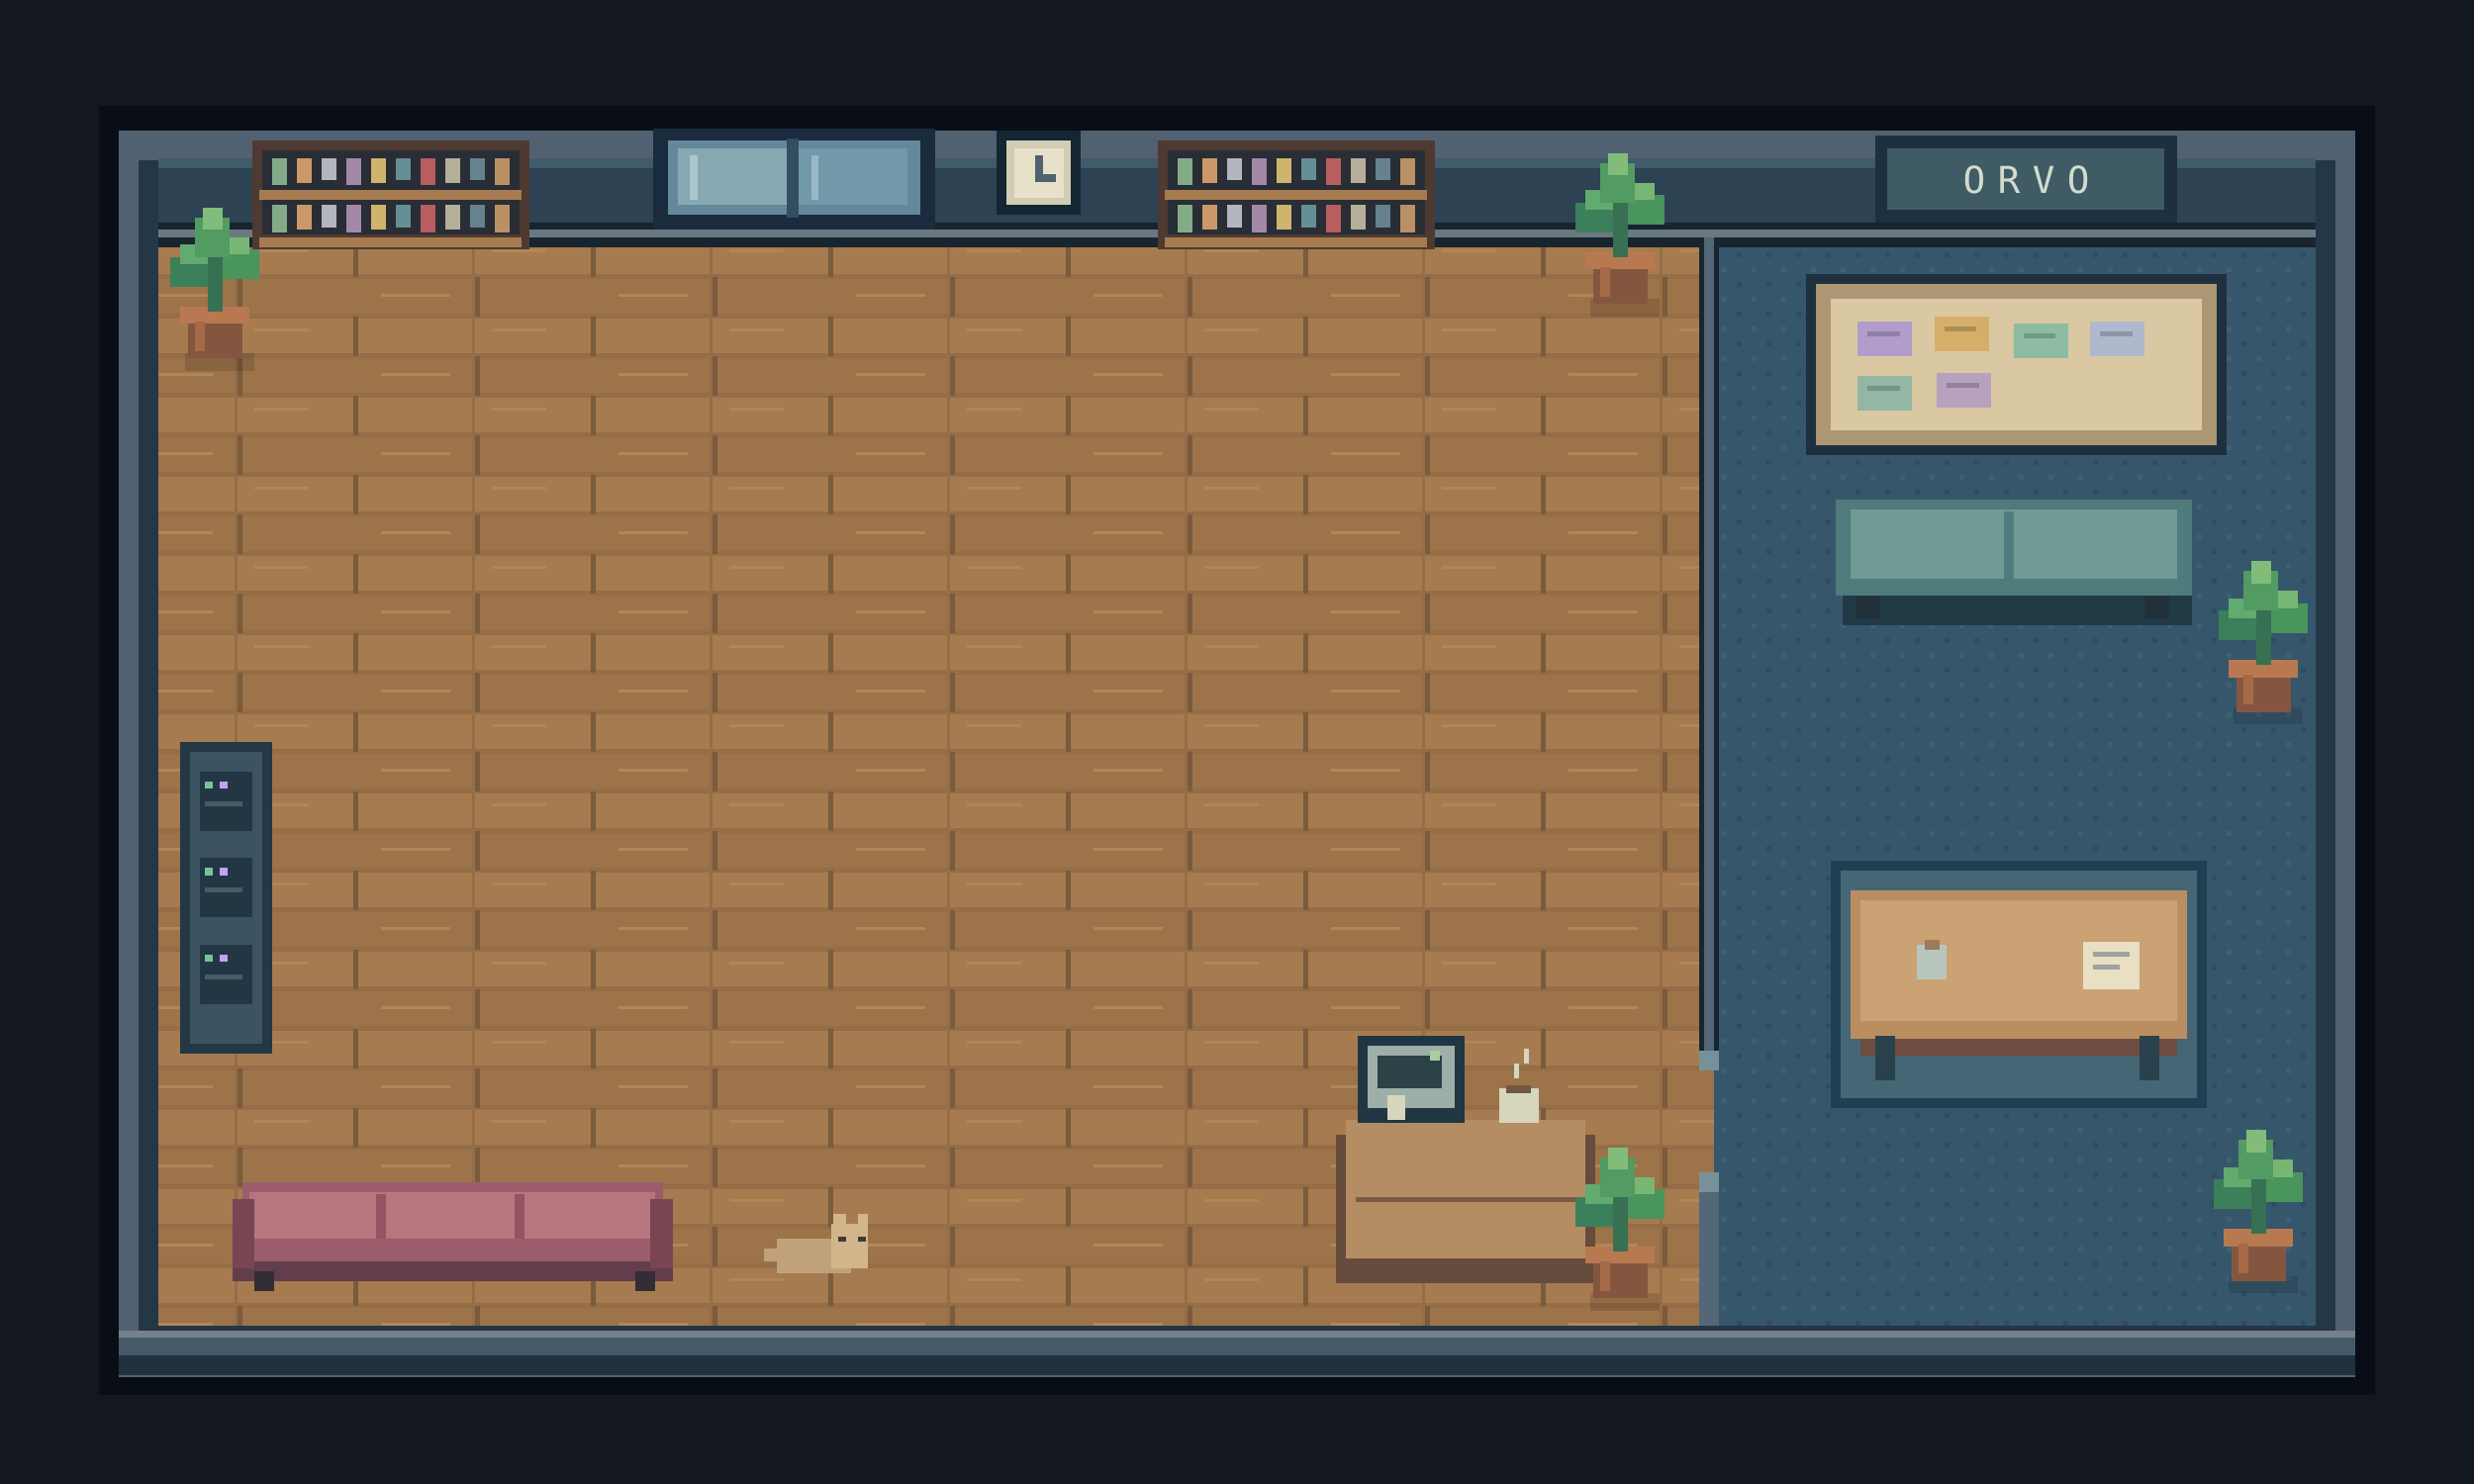
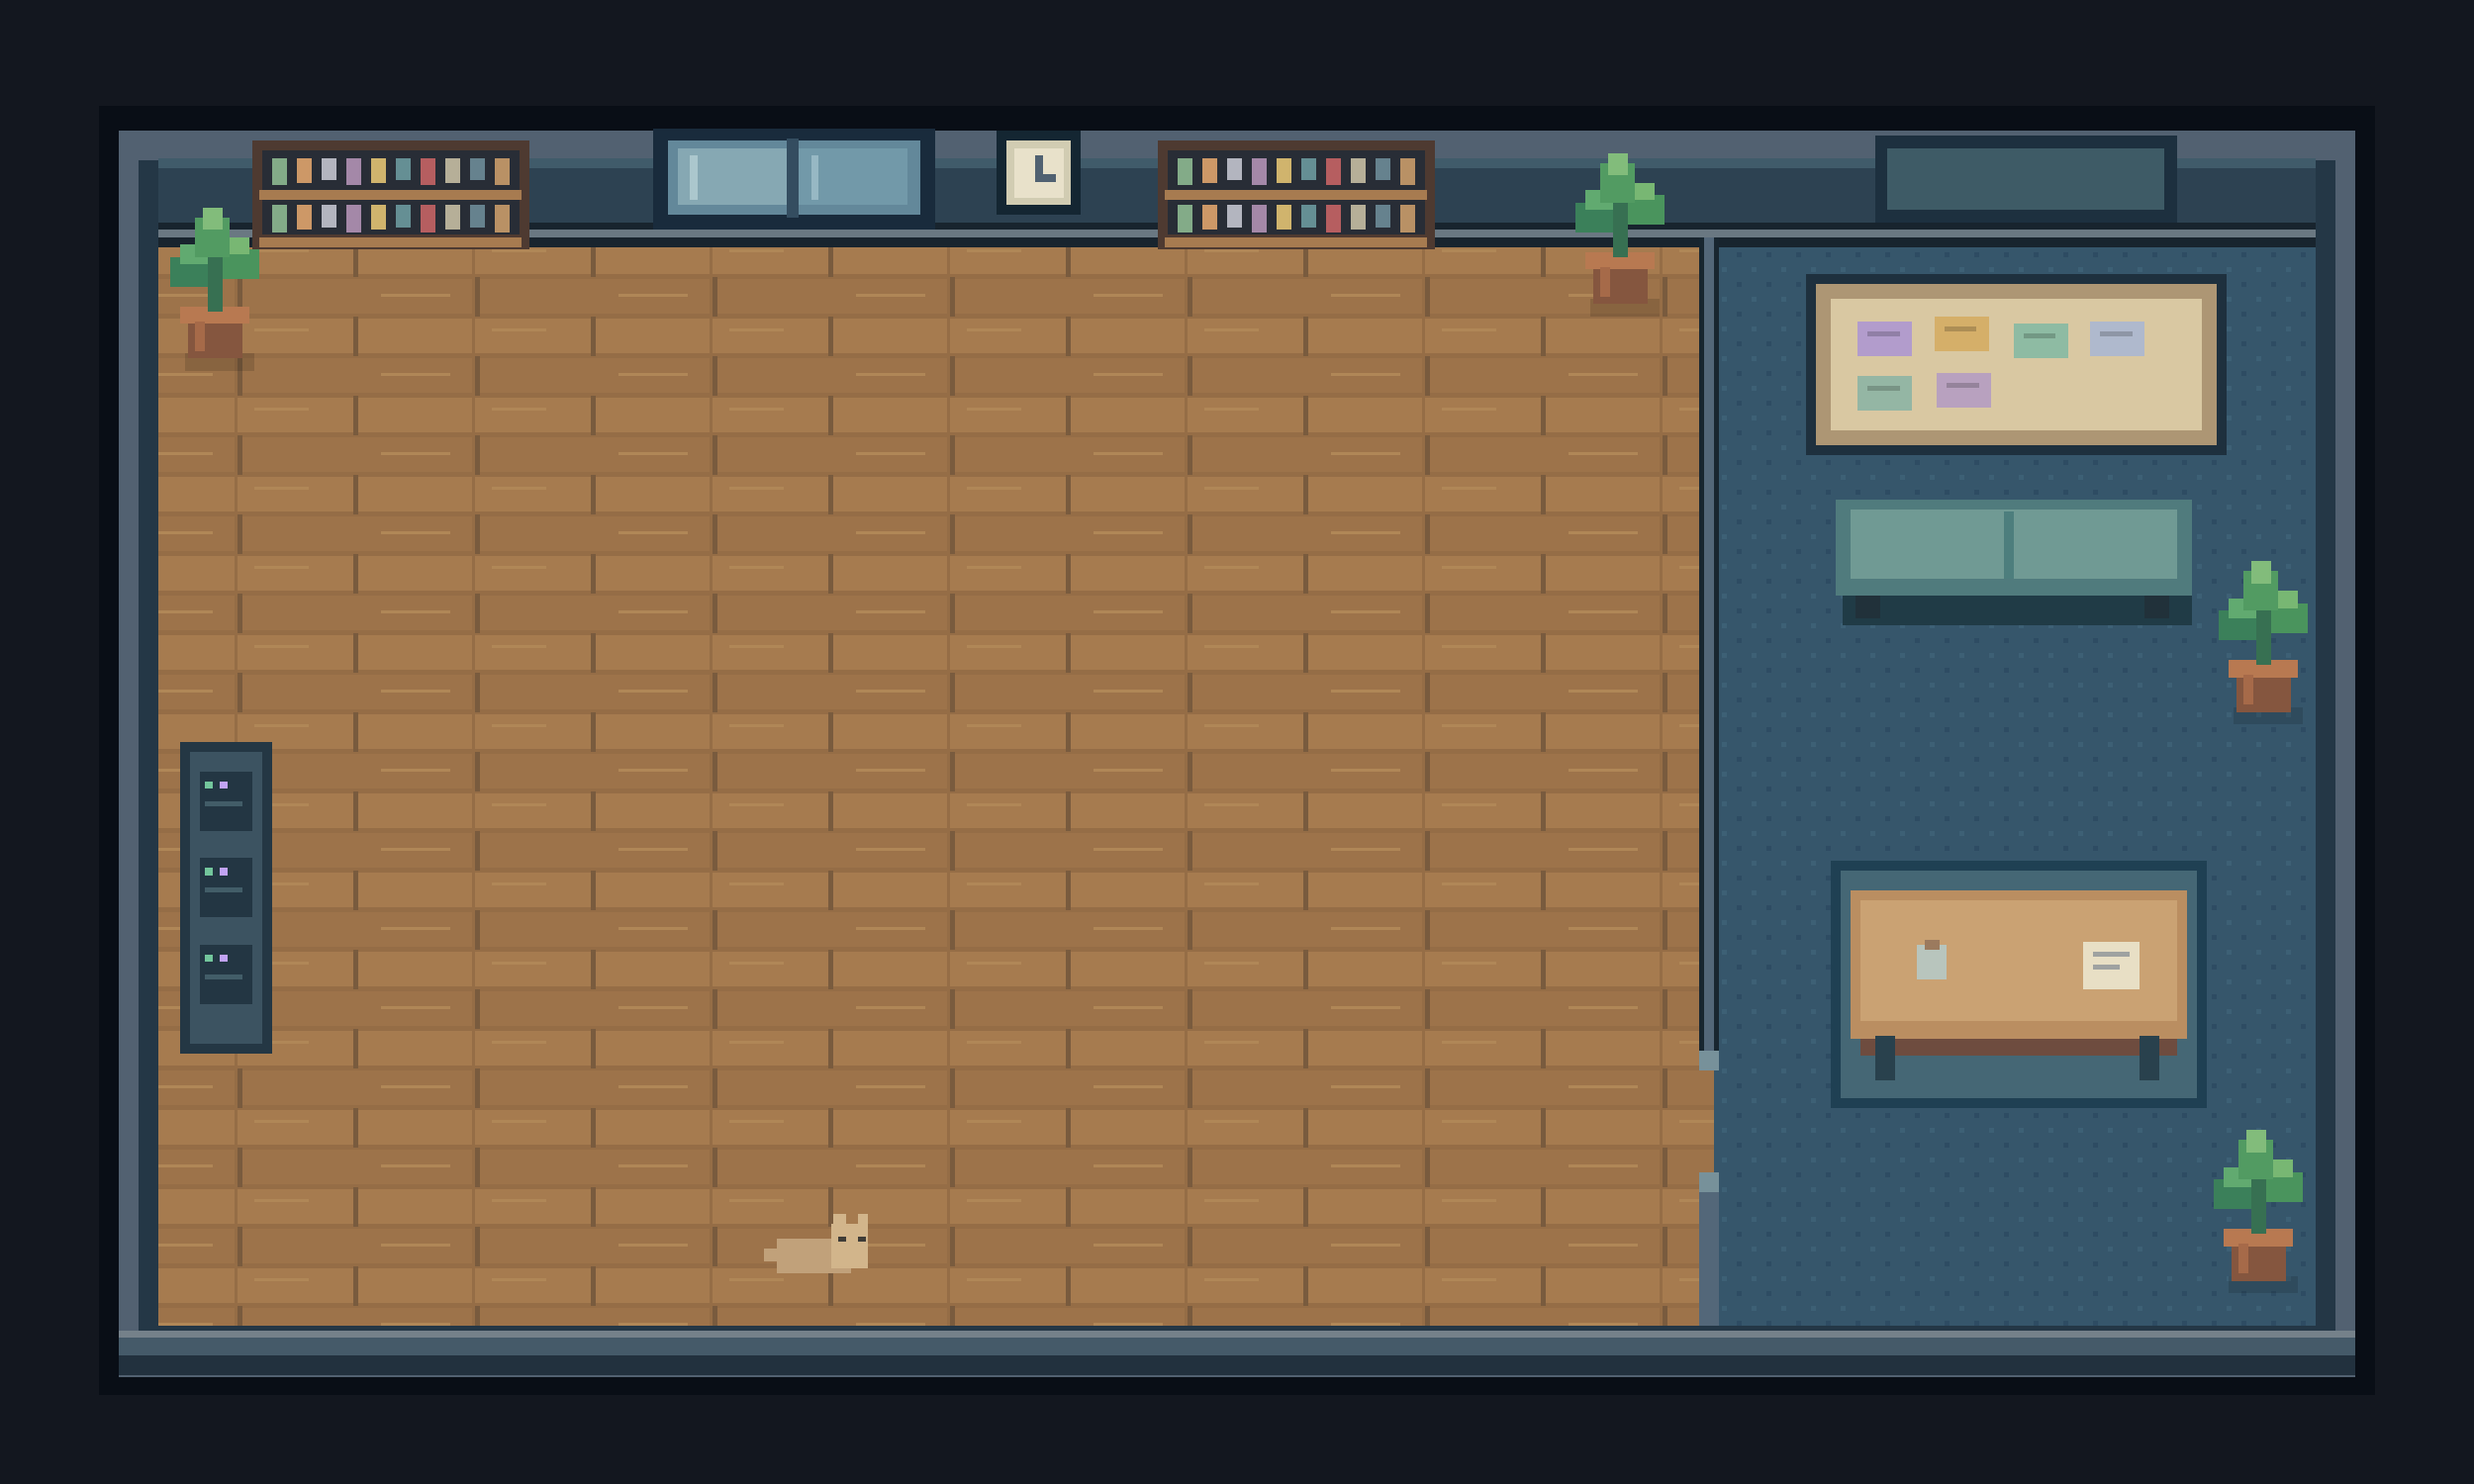
<svg xmlns="http://www.w3.org/2000/svg" shape-rendering="crispEdges" class="iso pixel-office" viewBox="0 0 1000 600" aria-hidden="true">
  <defs>
    <pattern id="px-wood" width="96" height="32" patternUnits="userSpaceOnUse">
      <rect x="0" y="0" width="96" height="32" fill="#956D46" />
      <rect x="0" y="1" width="95" height="14" fill="#A67B4F" />
      <rect x="0" y="17" width="95" height="14" fill="#9D734A" />
      <rect x="47" y="0" width="2" height="16" fill="#795B3E" />
      <rect x="0" y="16" width="2" height="16" fill="#795B3E" />
      <rect x="7" y="5" width="22" height="1" fill="#B08757" />
      <rect x="58" y="23" width="28" height="1" fill="#B08757" />
    </pattern>
    <pattern id="px-carpet" width="12" height="12" patternUnits="userSpaceOnUse">
      <rect x="0" y="0" width="12" height="12" fill="#36566B" />
      <rect x="0" y="0" width="2" height="2" fill="#3D6075" />
      <rect x="6" y="6" width="2" height="2" fill="#2E4C63" />
    </pattern>
  </defs>
  <rect x="0" y="0" width="1000" height="600" fill="#13171F" />
  <rect x="40" y="43" width="920" height="521" fill="#090E16" />
  <rect x="48" y="53" width="904" height="504" fill="#526171" />
  <rect x="56" y="65" width="888" height="483" fill="#243746" />
  <rect x="64" y="96" width="872" height="440" fill="url(#px-wood)" />
  <rect x="64" y="90" width="872" height="10" fill="#18242E" />
  <rect x="64" y="93" width="872" height="3" fill="#6A7882" />
  <rect x="64" y="65" width="872" height="25" fill="#2D4252" />
  <rect x="64" y="64" width="872" height="4" fill="#405B6A" />
  <rect x="693" y="100" width="243" height="436" fill="url(#px-carpet)" />
  <rect x="687" y="96" width="8" height="333" fill="#182630" />
  <rect x="689" y="96" width="4" height="333" fill="#536779" />
  <rect x="687" y="474" width="8" height="62" fill="#536779" />
  <rect x="687" y="425" width="8" height="8" fill="#77919A" />
  <rect x="687" y="474" width="8" height="8" fill="#77919A" />
  <rect x="102" y="57" width="112" height="44" fill="#4E3A31" />
  <rect x="106" y="61" width="104" height="34" fill="#282D36" />
  <rect x="110" y="64" width="6" height="11" fill="#83AB88" />
  <rect x="120" y="64" width="6" height="10" fill="#CD9867" />
  <rect x="130" y="64" width="6" height="9" fill="#B3B5BF" />
  <rect x="140" y="64" width="6" height="11" fill="#A488A8" />
  <rect x="150" y="64" width="6" height="10" fill="#D0B46D" />
  <rect x="160" y="64" width="6" height="9" fill="#658F94" />
  <rect x="170" y="64" width="6" height="11" fill="#B65E60" />
  <rect x="180" y="64" width="6" height="10" fill="#B6AF98" />
  <rect x="190" y="64" width="6" height="9" fill="#66828E" />
  <rect x="200" y="64" width="6" height="11" fill="#B99165" />
  <rect x="105" y="77" width="106" height="4" fill="#A77B50" />
  <rect x="110" y="83" width="6" height="11" fill="#83AB88" />
  <rect x="120" y="83" width="6" height="10" fill="#CD9867" />
  <rect x="130" y="83" width="6" height="9" fill="#B3B5BF" />
  <rect x="140" y="83" width="6" height="11" fill="#A488A8" />
  <rect x="150" y="83" width="6" height="10" fill="#D0B46D" />
  <rect x="160" y="83" width="6" height="9" fill="#658F94" />
  <rect x="170" y="83" width="6" height="11" fill="#B65E60" />
  <rect x="180" y="83" width="6" height="10" fill="#B6AF98" />
  <rect x="190" y="83" width="6" height="9" fill="#66828E" />
  <rect x="200" y="83" width="6" height="11" fill="#B99165" />
  <rect x="105" y="96" width="106" height="4" fill="#A77B50" />
  <rect x="468" y="57" width="112" height="44" fill="#4E3A31" />
  <rect x="472" y="61" width="104" height="34" fill="#282D36" />
  <rect x="476" y="64" width="6" height="11" fill="#83AB88" />
  <rect x="486" y="64" width="6" height="10" fill="#CD9867" />
  <rect x="496" y="64" width="6" height="9" fill="#B3B5BF" />
  <rect x="506" y="64" width="6" height="11" fill="#A488A8" />
  <rect x="516" y="64" width="6" height="10" fill="#D0B46D" />
  <rect x="526" y="64" width="6" height="9" fill="#658F94" />
  <rect x="536" y="64" width="6" height="11" fill="#B65E60" />
  <rect x="546" y="64" width="6" height="10" fill="#B6AF98" />
  <rect x="556" y="64" width="6" height="9" fill="#66828E" />
  <rect x="566" y="64" width="6" height="11" fill="#B99165" />
  <rect x="471" y="77" width="106" height="4" fill="#A77B50" />
  <rect x="476" y="83" width="6" height="11" fill="#83AB88" />
  <rect x="486" y="83" width="6" height="10" fill="#CD9867" />
  <rect x="496" y="83" width="6" height="9" fill="#B3B5BF" />
  <rect x="506" y="83" width="6" height="11" fill="#A488A8" />
  <rect x="516" y="83" width="6" height="10" fill="#D0B46D" />
  <rect x="526" y="83" width="6" height="9" fill="#658F94" />
  <rect x="536" y="83" width="6" height="11" fill="#B65E60" />
  <rect x="546" y="83" width="6" height="10" fill="#B6AF98" />
  <rect x="556" y="83" width="6" height="9" fill="#66828E" />
  <rect x="566" y="83" width="6" height="11" fill="#B99165" />
  <rect x="471" y="96" width="106" height="4" fill="#A77B50" />
  <rect x="264" y="52" width="114" height="41" fill="#192B3C" />
  <rect x="270" y="57" width="102" height="30" fill="#63889A" />
  <rect x="274" y="60" width="44" height="23" fill="#86A8B3" />
  <rect x="323" y="60" width="44" height="23" fill="#7299A9" />
  <rect x="318" y="56" width="5" height="32" fill="#344D60" />
  <rect x="279" y="63" width="3" height="18" fill="#ABC7CD" />
  <rect x="328" y="63" width="3" height="18" fill="#97B8C4" />
  <rect x="403" y="53" width="34" height="34" fill="#142632" />
  <rect x="407" y="57" width="26" height="26" fill="#D1CCB2" />
  <rect x="410" y="60" width="20" height="20" fill="#E8E1CA" />
  <path d="M420 63v9h7" fill="none" stroke="#506171" stroke-width="3" />
  <rect x="758" y="55" width="122" height="35" fill="#1D303F" />
  <rect x="763" y="60" width="112" height="25" fill="#3E5B66" />
-   <text x="819" y="78" text-anchor="middle" font-size="15" font-family="monospace" letter-spacing="5" fill="#D2DCCB">ORVO</text>
  <rect x="730" y="111" width="170" height="73" fill="#1E303E" />
  <rect x="734" y="115" width="162" height="65" fill="#AD9674" />
  <rect x="740" y="121" width="150" height="53" fill="#D9C8A2" />
  <rect x="751" y="130" width="22" height="14" fill="#B29CCC" />
  <rect x="755" y="134" width="13" height="2" fill="#000000" fill-opacity="0.188" />
  <rect x="782" y="128" width="22" height="14" fill="#D5AF69" />
  <rect x="786" y="132" width="13" height="2" fill="#000000" fill-opacity="0.188" />
  <rect x="814" y="131" width="22" height="14" fill="#8EBBA3" />
  <rect x="818" y="135" width="13" height="2" fill="#000000" fill-opacity="0.188" />
  <rect x="845" y="130" width="22" height="14" fill="#AFB9CD" />
  <rect x="849" y="134" width="13" height="2" fill="#000000" fill-opacity="0.188" />
  <rect x="751" y="152" width="22" height="14" fill="#94B6A4" />
  <rect x="755" y="156" width="13" height="2" fill="#000000" fill-opacity="0.188" />
  <rect x="783" y="151" width="22" height="14" fill="#B8A1BF" />
  <rect x="787" y="155" width="13" height="2" fill="#000000" fill-opacity="0.188" />
  <rect x="745" y="205" width="141" height="48" fill="#203B46" />
  <rect x="742" y="202" width="144" height="39" fill="#507B7D" />
  <rect x="748" y="206" width="132" height="28" fill="#709A94" />
  <rect x="750" y="241" width="10" height="9" fill="#21313A" />
  <rect x="867" y="241" width="10" height="9" fill="#21313A" />
  <rect x="810" y="207" width="4" height="27" fill="#4D7E7D" />
  <rect x="740" y="348" width="152" height="100" fill="#1F4053" />
  <rect x="744" y="352" width="144" height="92" fill="#456775" />
  <rect x="752" y="366" width="128" height="61" fill="#6E4C3F" />
  <rect x="748" y="360" width="136" height="60" fill="#BA8E61" />
  <rect x="752" y="364" width="128" height="49" fill="#CAA273" />
  <rect x="758" y="419" width="8" height="18" fill="#29414D" />
  <rect x="865" y="419" width="8" height="18" fill="#29414D" />
  <rect x="842" y="381" width="23" height="19" fill="#E8DFC5" />
  <rect x="846" y="385" width="15" height="2" fill="#9FA2A1" />
  <rect x="846" y="390" width="11" height="2" fill="#9FA2A1" />
  <rect x="775" y="382" width="12" height="14" fill="#B8C5BD" />
  <rect x="778" y="380" width="6" height="4" fill="#9B7A5E" />
-   <rect x="94" y="487" width="178" height="31" fill="#623E4C" />
-   <rect x="98" y="478" width="170" height="32" fill="#9B5D6B" />
-   <rect x="101" y="482" width="164" height="19" fill="#B7757D" />
-   <rect x="94" y="485" width="9" height="28" fill="#794552" />
-   <rect x="263" y="485" width="9" height="28" fill="#794552" />
-   <rect x="152" y="483" width="4" height="18" fill="#945361" />
-   <rect x="208" y="483" width="4" height="18" fill="#945361" />
-   <rect x="103" y="514" width="8" height="8" fill="#332D35" />
-   <rect x="257" y="514" width="8" height="8" fill="#332D35" />
-   <rect x="540" y="459" width="105" height="60" fill="#664C3D" />
-   <rect x="544" y="453" width="97" height="56" fill="#B58D63" />
-   <rect x="548" y="484" width="89" height="2" fill="#795A44" />
-   <rect x="549" y="419" width="43" height="35" fill="#203643" />
-   <rect x="553" y="423" width="35" height="25" fill="#9EAEA8" />
-   <rect x="557" y="427" width="26" height="13" fill="#2B4246" />
-   <rect x="561" y="443" width="7" height="10" fill="#D5D6BB" />
-   <rect x="578" y="425" width="4" height="4" fill="#A7CF9D" />
-   <rect x="606" y="440" width="16" height="14" fill="#D5D6BB" />
-   <rect x="609" y="439" width="10" height="3" fill="#705742" />
-   <g class="pixel-steam">
-     <rect x="612" y="430" width="2" height="6" fill="#D3D8C0" />
-     <rect x="616" y="424" width="2" height="6" fill="#D3D8C0" />
-   </g>
+   <g class="pixel-steam" />
  <rect x="73" y="300" width="37" height="126" fill="#243744" />
  <rect x="77" y="304" width="29" height="118" fill="#3C5361" />
  <rect x="81" y="312" width="21" height="24" fill="#233643" />
  <rect x="83" y="316" width="3" height="3" fill="#73C69C" />
  <rect x="89" y="316" width="3" height="3" fill="#C1A3F4" />
  <rect x="83" y="324" width="15" height="2" fill="#425D68" />
  <rect x="81" y="347" width="21" height="24" fill="#233643" />
  <rect x="83" y="351" width="3" height="3" fill="#73C69C" />
  <rect x="89" y="351" width="3" height="3" fill="#C1A3F4" />
  <rect x="83" y="359" width="15" height="2" fill="#425D68" />
  <rect x="81" y="382" width="21" height="24" fill="#233643" />
  <rect x="83" y="386" width="3" height="3" fill="#73C69C" />
  <rect x="89" y="386" width="3" height="3" fill="#C1A3F4" />
  <rect x="83" y="394" width="15" height="2" fill="#425D68" />
  <g transform="translate(87 147)">
    <rect x="-12" y="-4" width="28" height="7" fill="#000000" fill-opacity="0.133" />
    <rect x="-11" y="-20" width="22" height="18" fill="#85563F" />
    <rect x="-14" y="-23" width="28" height="7" fill="#B87951" />
    <rect x="-8" y="-17" width="4" height="12" fill="#A66A49" />
    <rect x="-3" y="-52" width="6" height="31" fill="#377052" />
    <rect x="-18" y="-43" width="15" height="12" fill="#3B805A" />
    <rect x="-14" y="-48" width="11" height="8" fill="#61AA70" />
    <rect x="3" y="-46" width="15" height="12" fill="#4A945D" />
    <rect x="5" y="-51" width="9" height="7" fill="#78B773" />
    <rect x="-8" y="-59" width="14" height="16" fill="#529B62" />
    <rect x="-5" y="-63" width="8" height="9" fill="#82BC7B" />
  </g>
  <g transform="translate(655 125)">
    <rect x="-12" y="-4" width="28" height="7" fill="#000000" fill-opacity="0.133" />
    <rect x="-11" y="-20" width="22" height="18" fill="#85563F" />
    <rect x="-14" y="-23" width="28" height="7" fill="#B87951" />
    <rect x="-8" y="-17" width="4" height="12" fill="#A66A49" />
    <rect x="-3" y="-52" width="6" height="31" fill="#377052" />
    <rect x="-18" y="-43" width="15" height="12" fill="#3B805A" />
    <rect x="-14" y="-48" width="11" height="8" fill="#61AA70" />
    <rect x="3" y="-46" width="15" height="12" fill="#4A945D" />
    <rect x="5" y="-51" width="9" height="7" fill="#78B773" />
    <rect x="-8" y="-59" width="14" height="16" fill="#529B62" />
    <rect x="-5" y="-63" width="8" height="9" fill="#82BC7B" />
  </g>
-   <g transform="translate(655 527)">
-     <rect x="-12" y="-4" width="28" height="7" fill="#000000" fill-opacity="0.133" />
-     <rect x="-11" y="-20" width="22" height="18" fill="#85563F" />
-     <rect x="-14" y="-23" width="28" height="7" fill="#B87951" />
-     <rect x="-8" y="-17" width="4" height="12" fill="#A66A49" />
-     <rect x="-3" y="-52" width="6" height="31" fill="#377052" />
-     <rect x="-18" y="-43" width="15" height="12" fill="#3B805A" />
-     <rect x="-14" y="-48" width="11" height="8" fill="#61AA70" />
-     <rect x="3" y="-46" width="15" height="12" fill="#4A945D" />
-     <rect x="5" y="-51" width="9" height="7" fill="#78B773" />
-     <rect x="-8" y="-59" width="14" height="16" fill="#529B62" />
-     <rect x="-5" y="-63" width="8" height="9" fill="#82BC7B" />
-   </g>
  <g transform="translate(915 290)">
    <rect x="-12" y="-4" width="28" height="7" fill="#000000" fill-opacity="0.133" />
    <rect x="-11" y="-20" width="22" height="18" fill="#85563F" />
    <rect x="-14" y="-23" width="28" height="7" fill="#B87951" />
    <rect x="-8" y="-17" width="4" height="12" fill="#A66A49" />
    <rect x="-3" y="-52" width="6" height="31" fill="#377052" />
    <rect x="-18" y="-43" width="15" height="12" fill="#3B805A" />
    <rect x="-14" y="-48" width="11" height="8" fill="#61AA70" />
    <rect x="3" y="-46" width="15" height="12" fill="#4A945D" />
    <rect x="5" y="-51" width="9" height="7" fill="#78B773" />
    <rect x="-8" y="-59" width="14" height="16" fill="#529B62" />
    <rect x="-5" y="-63" width="8" height="9" fill="#82BC7B" />
  </g>
  <g transform="translate(913 520)">
    <rect x="-12" y="-4" width="28" height="7" fill="#000000" fill-opacity="0.133" />
    <rect x="-11" y="-20" width="22" height="18" fill="#85563F" />
    <rect x="-14" y="-23" width="28" height="7" fill="#B87951" />
    <rect x="-8" y="-17" width="4" height="12" fill="#A66A49" />
    <rect x="-3" y="-52" width="6" height="31" fill="#377052" />
    <rect x="-18" y="-43" width="15" height="12" fill="#3B805A" />
    <rect x="-14" y="-48" width="11" height="8" fill="#61AA70" />
    <rect x="3" y="-46" width="15" height="12" fill="#4A945D" />
    <rect x="5" y="-51" width="9" height="7" fill="#78B773" />
    <rect x="-8" y="-59" width="14" height="16" fill="#529B62" />
    <rect x="-5" y="-63" width="8" height="9" fill="#82BC7B" />
  </g>
  <rect x="48" y="538" width="904" height="10" fill="#455A69" />
  <rect x="48" y="548" width="904" height="8" fill="#22313E" />
  <rect x="48" y="538" width="904" height="3" fill="#75818A" />
  <g transform="translate(327 502)">
    <rect x="-13" y="-1" width="30" height="14" fill="#C1A17A" />
    <rect x="9" y="-7" width="15" height="18" fill="#D2B58B" />
    <rect x="10" y="-11" width="5" height="8" fill="#D2B58B" />
    <rect x="20" y="-11" width="4" height="8" fill="#D2B58B" />
    <rect x="12" y="-2" width="3" height="2" fill="#3F3C37" />
    <rect x="20" y="-2" width="3" height="2" fill="#3F3C37" />
    <rect x="-18" y="3" width="8" height="5" fill="#C1A17A" />
  </g>
</svg>
